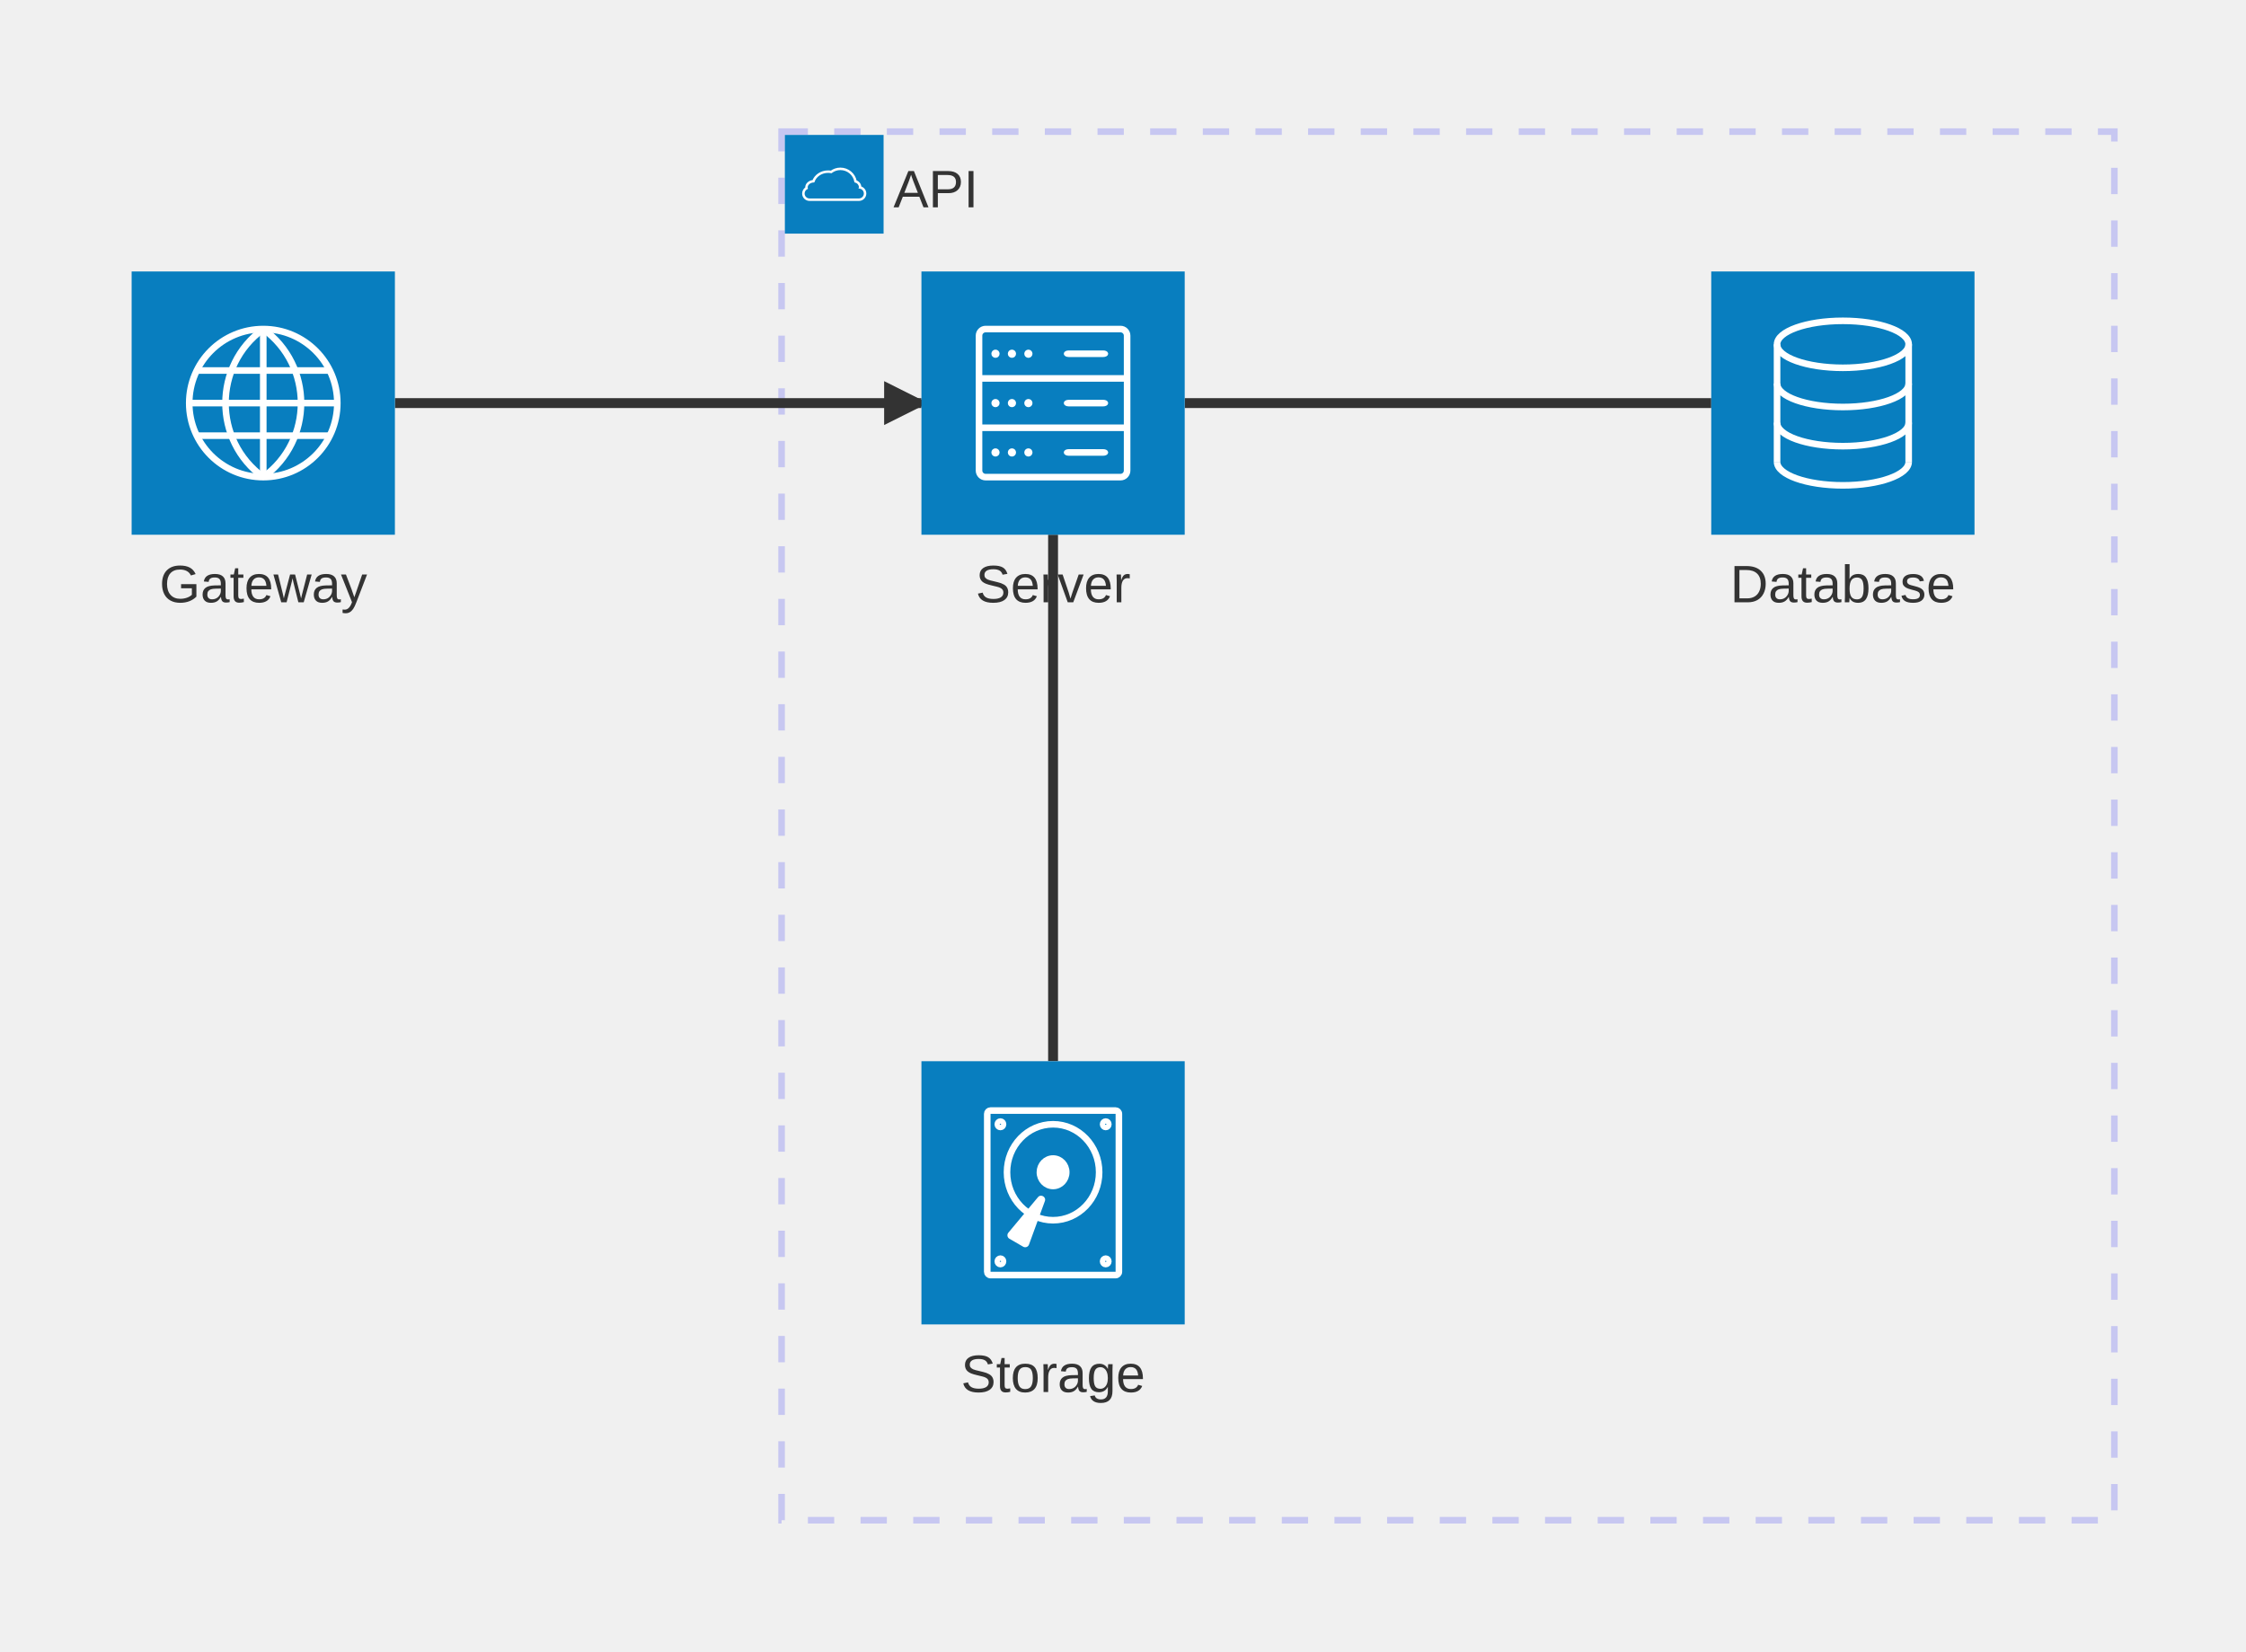
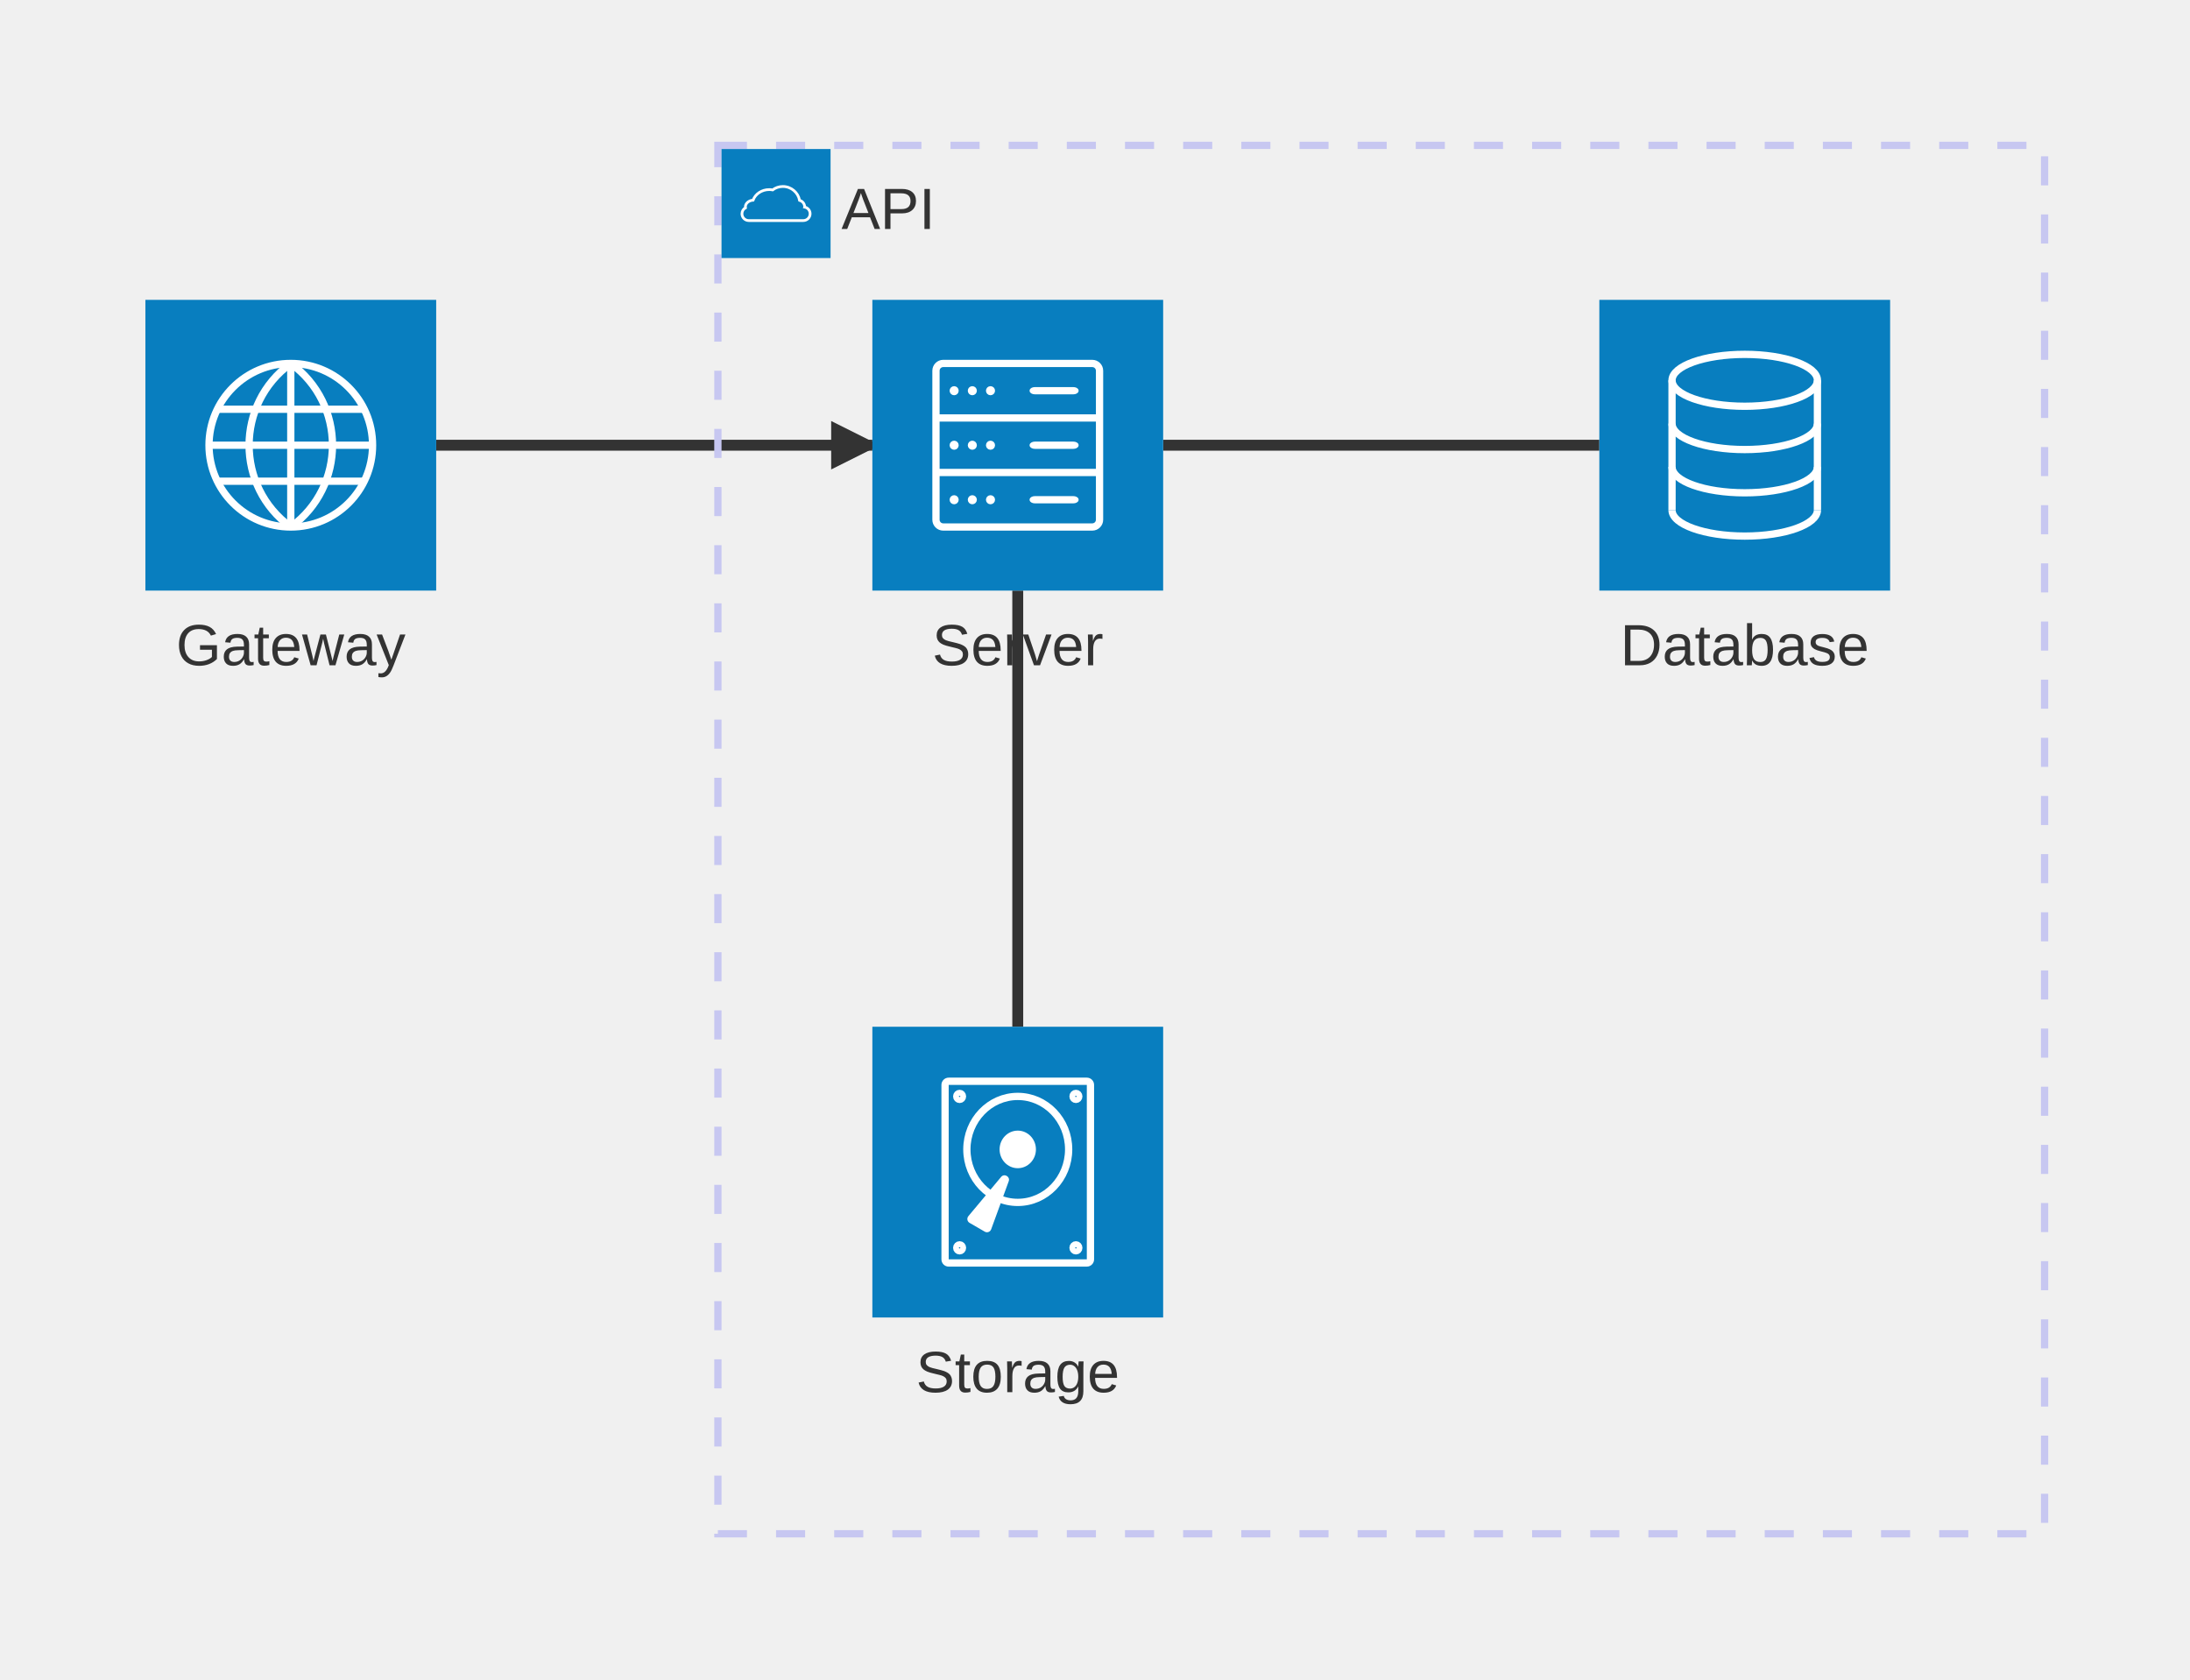
- <svg xmlns="http://www.w3.org/2000/svg" width="682.5" height="502" viewBox="-80 -362.5 682.5 502" class="mermaid">
+ <svg xmlns="http://www.w3.org/2000/svg" width="602.5" height="462" viewBox="-80 -322.5 602.5 462" class="mermaid">
  <style>
.mermaid{font-family:"trebuchet ms",verdana,arial,sans-serif;font-size:16px;fill:#333;}
.mermaid svg{font-family:"trebuchet ms",verdana,arial,sans-serif;font-size:16px;}
.mermaid p{margin:0;}
.mermaid .edge{stroke-width:3;stroke:#333333;fill:none;}
.mermaid .arrow{fill:#333333;}
.mermaid .node-bkg{fill:none;stroke:hsl(240, 60%, 86.275%);stroke-width:2px;stroke-dasharray:8;}
.mermaid .node-icon-text{display:flex;align-items:center;}
.mermaid .node-icon-text&gt;div{color:#fff;margin:1px;height:fit-content;text-align:center;overflow:hidden;display:-webkit-box;-webkit-box-orient:vertical;}
  </style>
  <g class="root">
    <g class="clusters">
-       <g class="architecture-groups">
-         <rect x="157.5" y="-322.5" width="405" height="422" class="node-bkg" id="group-api" />
-         <g>
-           <g transform="translate(158.5, -321.5)">
-             <g>
-               <svg width="30" height="30" viewBox="0 0 80 80">
-                 <g>
-                   <rect width="80" height="80" style="fill: #087ebf; stroke-width: 0px;" />
-                   <path d="m65,47.5c0,2.76-2.24,5-5,5H20c-2.76,0-5-2.24-5-5,0-1.87,1.03-3.51,2.56-4.36-.04-.21-.06-.42-.06-.64,0-2.6,2.48-4.74,5.65-4.97,1.65-4.51,6.34-7.76,11.85-7.76.86,0,1.69.08,2.5.23,2.09-1.57,4.69-2.5,7.5-2.5,6.1,0,11.19,4.38,12.28,10.17,2.14.56,3.72,2.51,3.72,4.83,0,.03,0,.07-.01.1,2.29.46,4.01,2.48,4.01,4.9Z" style="fill: none; stroke: #fff; stroke-miterlimit: 10; stroke-width: 2px;" />
-                 </g>
-               </svg>
-             </g>
-           </g>
-           <g dy="1em" text-anchor="start" transform="translate(191.5, -315.5)" dominant-baseline="start" alignment-baseline="middle">
-             <g>
-               <rect class="background" style="stroke: none" />
-               <text y="-10.1" style="">
-                 <tspan class="text-outer-tspan" x="0" y="-0.1em" dy="1.1em">
-                   <tspan font-style="normal" class="text-inner-tspan" font-weight="normal">API</tspan>
-                 </tspan>
-               </text>
-             </g>
-           </g>
-         </g>
-       </g>
+ 
    </g>
    <g class="edgePaths">
      <g class="architecture-edges">
        <g>
-           <path d="M 440,-240 L 280,-240" class="edge" id="L_db_server_0" />
+           <path d="M 360,-200 L 240,-200" class="edge" id="L_db_server_0" />
        </g>
        <g>
-           <path d="M 240,-40 L 240,-200" class="edge" id="L_disk1_server_0" />
+           <path d="M 200,-40 L 200,-160" class="edge" id="L_disk1_server_0" />
        </g>
        <g>
-           <path d="M 40,-240 L 200,-240" class="edge" id="L_gateway_server_0" />
-           <polygon points="13.333,6.667 0,13.333 0,0" class="arrow" transform="translate(188.6667, -246.6667)" />
+           <path d="M 40,-200 L 160,-200" class="edge" id="L_gateway_server_0" />
+           <polygon points="13.333,6.667 0,13.333 0,0" class="arrow" transform="translate(148.6667, -206.6667)" />
        </g>
      </g>
    </g>
    <g class="edgeLabels">
- 
-     </g>
-     <g class="nodes">
      <g class="architecture-services">
-         <g class="architecture-service" transform="translate(200, -40)" id="service-disk1">
-           <g dominant-baseline="middle" text-anchor="middle" transform="translate(40, 80)" alignment-baseline="middle" dy="1em">
+         <g class="architecture-service" id="service-disk1" transform="translate(160, -40)">
+           <g text-anchor="middle" transform="translate(40, 80)" dy="1em" dominant-baseline="middle" alignment-baseline="middle">
            <g>
              <rect class="background" style="stroke: none" />
              <text y="-10.1" style="">
                <tspan class="text-outer-tspan" x="0" y="-0.1em" dy="1.1em">
                  <tspan font-style="normal" class="text-inner-tspan" font-weight="normal">Storage</tspan>
                </tspan>
              </text>
            </g>
          </g>
          <g>
            <g>
              <svg width="80" height="80" viewBox="0 0 80 80">
                <g>
                  <rect width="80" height="80" style="fill: #087ebf; stroke-width: 0px;" />
                  <rect x="20" y="15" width="40" height="50" rx="1" ry="1" style="fill: none; stroke: #fff; stroke-miterlimit: 10; stroke-width: 2px;" />
                  <ellipse cx="24" cy="19.17" rx=".8" ry=".83" style="fill: none; stroke: #fff; stroke-miterlimit: 10; stroke-width: 2px;" />
                  <ellipse cx="56" cy="19.17" rx=".8" ry=".83" style="fill: none; stroke: #fff; stroke-miterlimit: 10; stroke-width: 2px;" />
                  <ellipse cx="24" cy="60.83" rx=".8" ry=".83" style="fill: none; stroke: #fff; stroke-miterlimit: 10; stroke-width: 2px;" />
                  <ellipse cx="56" cy="60.83" rx=".8" ry=".83" style="fill: none; stroke: #fff; stroke-miterlimit: 10; stroke-width: 2px;" />
                  <ellipse cx="40" cy="33.75" rx="14" ry="14.58" style="fill: none; stroke: #fff; stroke-miterlimit: 10; stroke-width: 2px;" />
                  <ellipse cx="40" cy="33.75" rx="4" ry="4.17" style="fill: #fff; stroke: #fff; stroke-miterlimit: 10; stroke-width: 2px;" />
                  <path d="m37.51,42.52l-4.83,13.22c-.26.71-1.1,1.02-1.76.64l-4.18-2.42c-.66-.38-.81-1.26-.33-1.84l9.01-10.8c.88-1.05,2.56-.08,2.09,1.2Z" style="fill: #fff; stroke-width: 0px;" />
                </g>
              </svg>
            </g>
          </g>
        </g>
-         <g class="architecture-service" id="service-server" transform="translate(200, -280)">
-           <g dy="1em" dominant-baseline="middle" text-anchor="middle" transform="translate(40, 80)" alignment-baseline="middle">
+         <g class="architecture-service" id="service-gateway" transform="translate(-40, -240)">
+           <g alignment-baseline="middle" dy="1em" text-anchor="middle" transform="translate(40, 80)" dominant-baseline="middle">
+             <g>
+               <rect class="background" style="stroke: none" />
+               <text y="-10.1" style="">
+                 <tspan class="text-outer-tspan" x="0" y="-0.1em" dy="1.1em">
+                   <tspan font-style="normal" class="text-inner-tspan" font-weight="normal">Gateway</tspan>
+                 </tspan>
+               </text>
+             </g>
+           </g>
+           <g>
+             <g>
+               <svg width="80" height="80" viewBox="0 0 80 80">
+                 <g>
+                   <rect width="80" height="80" style="fill: #087ebf; stroke-width: 0px;" />
+                   <circle cx="40" cy="40" r="22.5" style="fill: none; stroke: #fff; stroke-miterlimit: 10; stroke-width: 2px;" />
+                   <line x1="40" y1="17.5" x2="40" y2="62.5" style="fill: none; stroke: #fff; stroke-miterlimit: 10; stroke-width: 2px;" />
+                   <line x1="17.5" y1="40" x2="62.5" y2="40" style="fill: none; stroke: #fff; stroke-miterlimit: 10; stroke-width: 2px;" />
+                   <path d="m39.99,17.51c-15.28,11.1-15.28,33.88,0,44.98" style="fill: none; stroke: #fff; stroke-miterlimit: 10; stroke-width: 2px;" />
+                   <path d="m40.01,17.51c15.28,11.1,15.28,33.88,0,44.98" style="fill: none; stroke: #fff; stroke-miterlimit: 10; stroke-width: 2px;" />
+                   <line x1="19.75" y1="30.1" x2="60.25" y2="30.1" style="fill: none; stroke: #fff; stroke-miterlimit: 10; stroke-width: 2px;" />
+                   <line x1="19.75" y1="49.9" x2="60.25" y2="49.9" style="fill: none; stroke: #fff; stroke-miterlimit: 10; stroke-width: 2px;" />
+                 </g>
+               </svg>
+             </g>
+           </g>
+         </g>
+         <g class="architecture-service" id="service-server" transform="translate(160, -240)">
+           <g dominant-baseline="middle" text-anchor="middle" dy="1em" alignment-baseline="middle" transform="translate(40, 80)">
            <g>
              <rect class="background" style="stroke: none" />
              <text y="-10.1" style="">
                <tspan class="text-outer-tspan" x="0" y="-0.1em" dy="1.1em">
                  <tspan font-style="normal" class="text-inner-tspan" font-weight="normal">Server</tspan>
                </tspan>
              </text>
            </g>
          </g>
          <g>
            <g>
              <svg width="80" height="80" viewBox="0 0 80 80">
                <g>
                  <rect width="80" height="80" style="fill: #087ebf; stroke-width: 0px;" />
                  <rect x="17.5" y="17.5" width="45" height="45" rx="2" ry="2" style="fill: none; stroke: #fff; stroke-miterlimit: 10; stroke-width: 2px;" />
                  <line x1="17.5" y1="32.5" x2="62.5" y2="32.5" style="fill: none; stroke: #fff; stroke-miterlimit: 10; stroke-width: 2px;" />
                  <line x1="17.5" y1="47.5" x2="62.5" y2="47.5" style="fill: none; stroke: #fff; stroke-miterlimit: 10; stroke-width: 2px;" />
                  <g>
                    <path d="m56.25,25c0,.27-.45.5-1,.5h-10.5c-.55,0-1-.23-1-.5s.45-.5,1-.5h10.5c.55,0,1,.23,1,.5Z" style="fill: #fff; stroke-width: 0px;" />
                    <path d="m56.25,25c0,.27-.45.5-1,.5h-10.5c-.55,0-1-.23-1-.5s.45-.5,1-.5h10.5c.55,0,1,.23,1,.5Z" style="fill: none; stroke: #fff; stroke-miterlimit: 10;" />
                  </g>
                  <g>
                    <path d="m56.25,40c0,.27-.45.5-1,.5h-10.5c-.55,0-1-.23-1-.5s.45-.5,1-.5h10.5c.55,0,1,.23,1,.5Z" style="fill: #fff; stroke-width: 0px;" />
                    <path d="m56.25,40c0,.27-.45.5-1,.5h-10.5c-.55,0-1-.23-1-.5s.45-.5,1-.5h10.5c.55,0,1,.23,1,.5Z" style="fill: none; stroke: #fff; stroke-miterlimit: 10;" />
                  </g>
                  <g>
                    <path d="m56.25,55c0,.27-.45.5-1,.5h-10.5c-.55,0-1-.23-1-.5s.45-.5,1-.5h10.5c.55,0,1,.23,1,.5Z" style="fill: #fff; stroke-width: 0px;" />
                    <path d="m56.25,55c0,.27-.45.5-1,.5h-10.5c-.55,0-1-.23-1-.5s.45-.5,1-.5h10.5c.55,0,1,.23,1,.5Z" style="fill: none; stroke: #fff; stroke-miterlimit: 10;" />
                  </g>
                  <g>
                    <circle cx="32.5" cy="25" r=".75" style="fill: #fff; stroke: #fff; stroke-miterlimit: 10;" />
                    <circle cx="27.5" cy="25" r=".75" style="fill: #fff; stroke: #fff; stroke-miterlimit: 10;" />
                    <circle cx="22.5" cy="25" r=".75" style="fill: #fff; stroke: #fff; stroke-miterlimit: 10;" />
                  </g>
                  <g>
                    <circle cx="32.5" cy="40" r=".75" style="fill: #fff; stroke: #fff; stroke-miterlimit: 10;" />
                    <circle cx="27.5" cy="40" r=".75" style="fill: #fff; stroke: #fff; stroke-miterlimit: 10;" />
                    <circle cx="22.5" cy="40" r=".75" style="fill: #fff; stroke: #fff; stroke-miterlimit: 10;" />
                  </g>
                  <g>
                    <circle cx="32.5" cy="55" r=".75" style="fill: #fff; stroke: #fff; stroke-miterlimit: 10;" />
                    <circle cx="27.5" cy="55" r=".75" style="fill: #fff; stroke: #fff; stroke-miterlimit: 10;" />
                    <circle cx="22.5" cy="55" r=".75" style="fill: #fff; stroke: #fff; stroke-miterlimit: 10;" />
                  </g>
                </g>
              </svg>
            </g>
          </g>
        </g>
-         <g class="architecture-service" id="service-gateway" transform="translate(-40, -280)">
-           <g alignment-baseline="middle" text-anchor="middle" transform="translate(40, 80)" dominant-baseline="middle" dy="1em">
-             <g>
-               <rect class="background" style="stroke: none" />
-               <text y="-10.1" style="">
-                 <tspan class="text-outer-tspan" x="0" y="-0.1em" dy="1.1em">
-                   <tspan font-style="normal" class="text-inner-tspan" font-weight="normal">Gateway</tspan>
-                 </tspan>
-               </text>
-             </g>
-           </g>
-           <g>
-             <g>
-               <svg width="80" height="80" viewBox="0 0 80 80">
-                 <g>
-                   <rect width="80" height="80" style="fill: #087ebf; stroke-width: 0px;" />
-                   <circle cx="40" cy="40" r="22.5" style="fill: none; stroke: #fff; stroke-miterlimit: 10; stroke-width: 2px;" />
-                   <line x1="40" y1="17.5" x2="40" y2="62.5" style="fill: none; stroke: #fff; stroke-miterlimit: 10; stroke-width: 2px;" />
-                   <line x1="17.5" y1="40" x2="62.5" y2="40" style="fill: none; stroke: #fff; stroke-miterlimit: 10; stroke-width: 2px;" />
-                   <path d="m39.99,17.51c-15.28,11.1-15.28,33.88,0,44.98" style="fill: none; stroke: #fff; stroke-miterlimit: 10; stroke-width: 2px;" />
-                   <path d="m40.01,17.51c15.28,11.1,15.28,33.88,0,44.98" style="fill: none; stroke: #fff; stroke-miterlimit: 10; stroke-width: 2px;" />
-                   <line x1="19.75" y1="30.1" x2="60.25" y2="30.1" style="fill: none; stroke: #fff; stroke-miterlimit: 10; stroke-width: 2px;" />
-                   <line x1="19.75" y1="49.9" x2="60.25" y2="49.9" style="fill: none; stroke: #fff; stroke-miterlimit: 10; stroke-width: 2px;" />
-                 </g>
-               </svg>
-             </g>
-           </g>
-         </g>
-         <g class="architecture-service" transform="translate(440, -280)" id="service-db">
-           <g dominant-baseline="middle" alignment-baseline="middle" transform="translate(40, 80)" text-anchor="middle" dy="1em">
+         <g class="architecture-service" id="service-db" transform="translate(360, -240)">
+           <g transform="translate(40, 80)" dy="1em" alignment-baseline="middle" dominant-baseline="middle" text-anchor="middle">
            <g>
              <rect class="background" style="stroke: none" />
              <text y="-10.1" style="">
                <tspan class="text-outer-tspan" x="0" y="-0.1em" dy="1.1em">
                  <tspan font-style="normal" class="text-inner-tspan" font-weight="normal">Database</tspan>
                </tspan>
              </text>
            </g>
          </g>
          <g>
            <g>
              <svg width="80" height="80" viewBox="0 0 80 80">
                <g>
                  <rect width="80" height="80" style="fill: #087ebf; stroke-width: 0px;" />
                  <path data-name="4" d="m20,57.86c0,3.94,8.95,7.14,20,7.14s20-3.2,20-7.14" style="fill: none; stroke: #fff; stroke-miterlimit: 10; stroke-width: 2px;" />
                  <path data-name="3" d="m20,45.95c0,3.94,8.95,7.14,20,7.14s20-3.2,20-7.14" style="fill: none; stroke: #fff; stroke-miterlimit: 10; stroke-width: 2px;" />
                  <path data-name="2" d="m20,34.05c0,3.94,8.95,7.14,20,7.14s20-3.2,20-7.14" style="fill: none; stroke: #fff; stroke-miterlimit: 10; stroke-width: 2px;" />
                  <ellipse data-name="1" cx="40" cy="22.14" rx="20" ry="7.14" style="fill: none; stroke: #fff; stroke-miterlimit: 10; stroke-width: 2px;" />
                  <line x1="20" y1="57.86" x2="20" y2="22.14" style="fill: none; stroke: #fff; stroke-miterlimit: 10; stroke-width: 2px;" />
                  <line x1="60" y1="57.86" x2="60" y2="22.14" style="fill: none; stroke: #fff; stroke-miterlimit: 10; stroke-width: 2px;" />
                </g>
              </svg>
            </g>
          </g>
        </g>
      </g>
    </g>
+     <g class="nodes">
+       <g class="architecture-groups">
+         <rect x="117.5" y="-282.5" width="365" height="382" class="node-bkg" id="group-api" />
+         <g>
+           <g transform="translate(118.5, -281.5)">
+             <g>
+               <svg width="30" height="30" viewBox="0 0 80 80">
+                 <g>
+                   <rect width="80" height="80" style="fill: #087ebf; stroke-width: 0px;" />
+                   <path d="m65,47.5c0,2.76-2.24,5-5,5H20c-2.76,0-5-2.24-5-5,0-1.87,1.03-3.51,2.56-4.36-.04-.21-.06-.42-.06-.64,0-2.6,2.48-4.74,5.65-4.97,1.65-4.51,6.34-7.76,11.85-7.76.86,0,1.69.08,2.5.23,2.09-1.57,4.69-2.5,7.5-2.5,6.1,0,11.19,4.38,12.28,10.17,2.14.56,3.72,2.51,3.72,4.83,0,.03,0,.07-.01.1,2.29.46,4.01,2.48,4.01,4.9Z" style="fill: none; stroke: #fff; stroke-miterlimit: 10; stroke-width: 2px;" />
+                 </g>
+               </svg>
+             </g>
+           </g>
+           <g text-anchor="start" alignment-baseline="middle" transform="translate(151.5, -275.5)" dy="1em" dominant-baseline="start">
+             <g>
+               <rect class="background" style="stroke: none" />
+               <text y="-10.1" style="">
+                 <tspan class="text-outer-tspan" x="0" y="-0.1em" dy="1.1em">
+                   <tspan font-style="normal" class="text-inner-tspan" font-weight="normal">API</tspan>
+                 </tspan>
+               </text>
+             </g>
+           </g>
+         </g>
+       </g>
+     </g>
  </g>
</svg>
